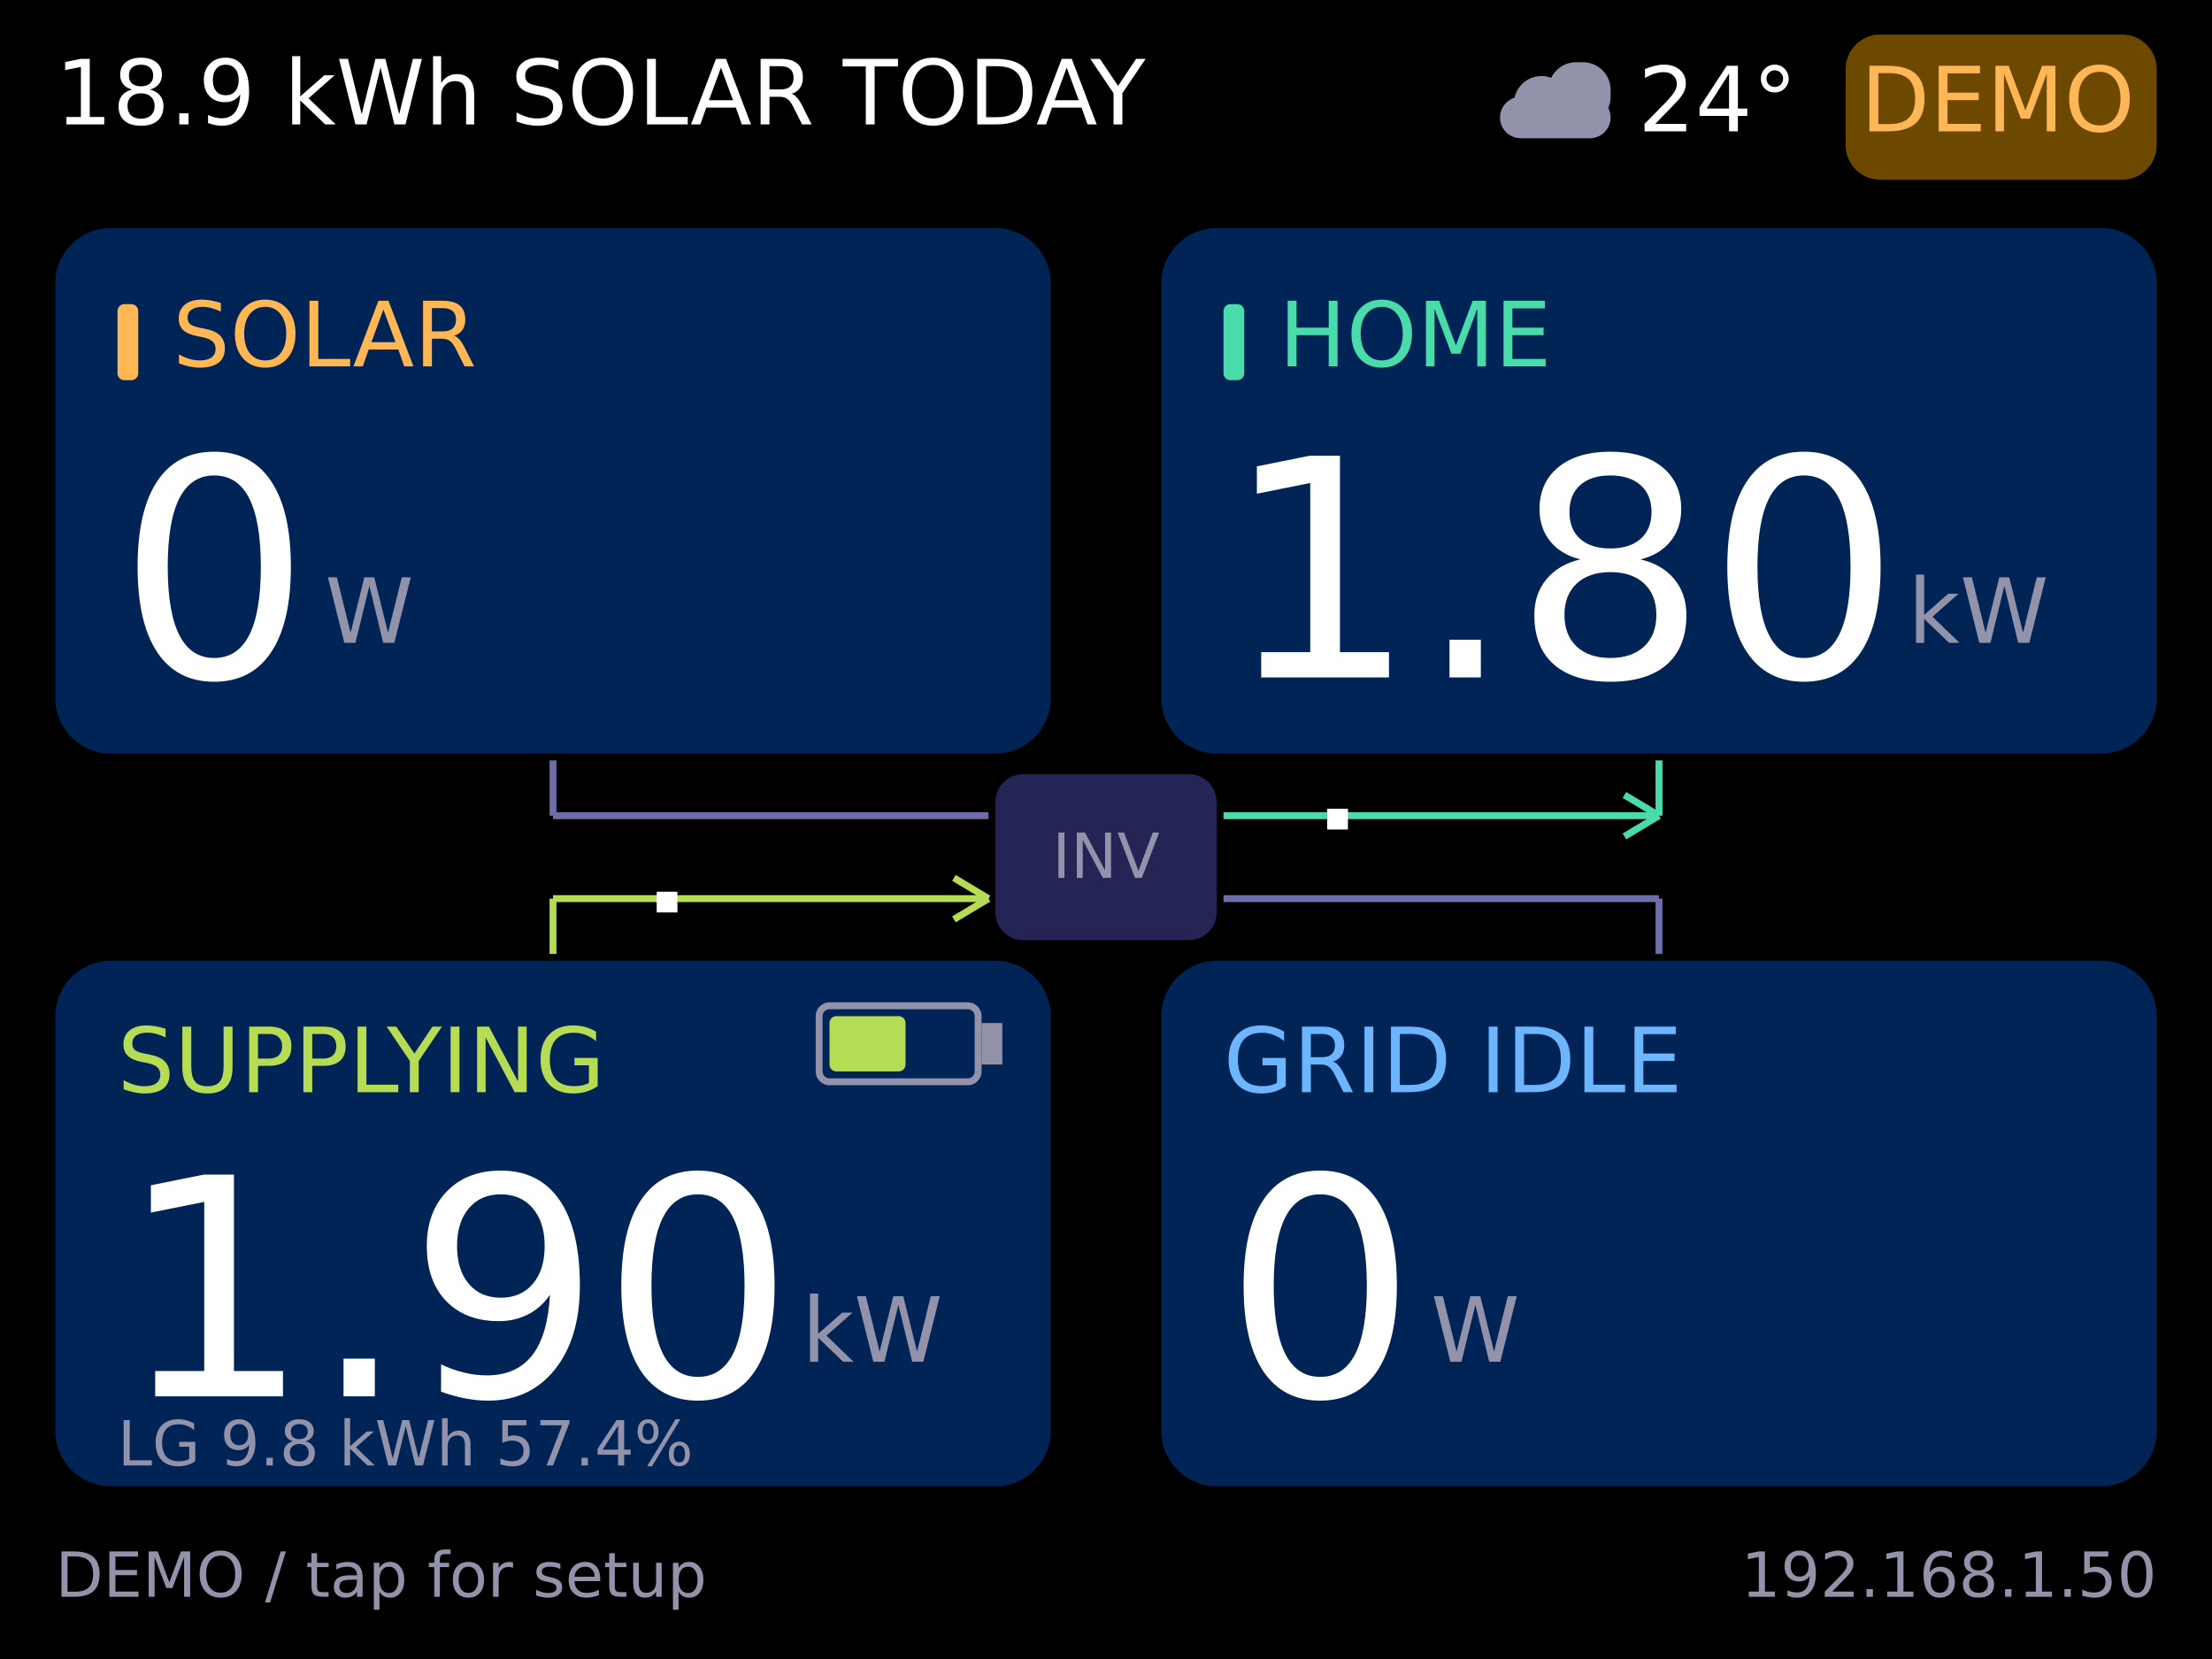
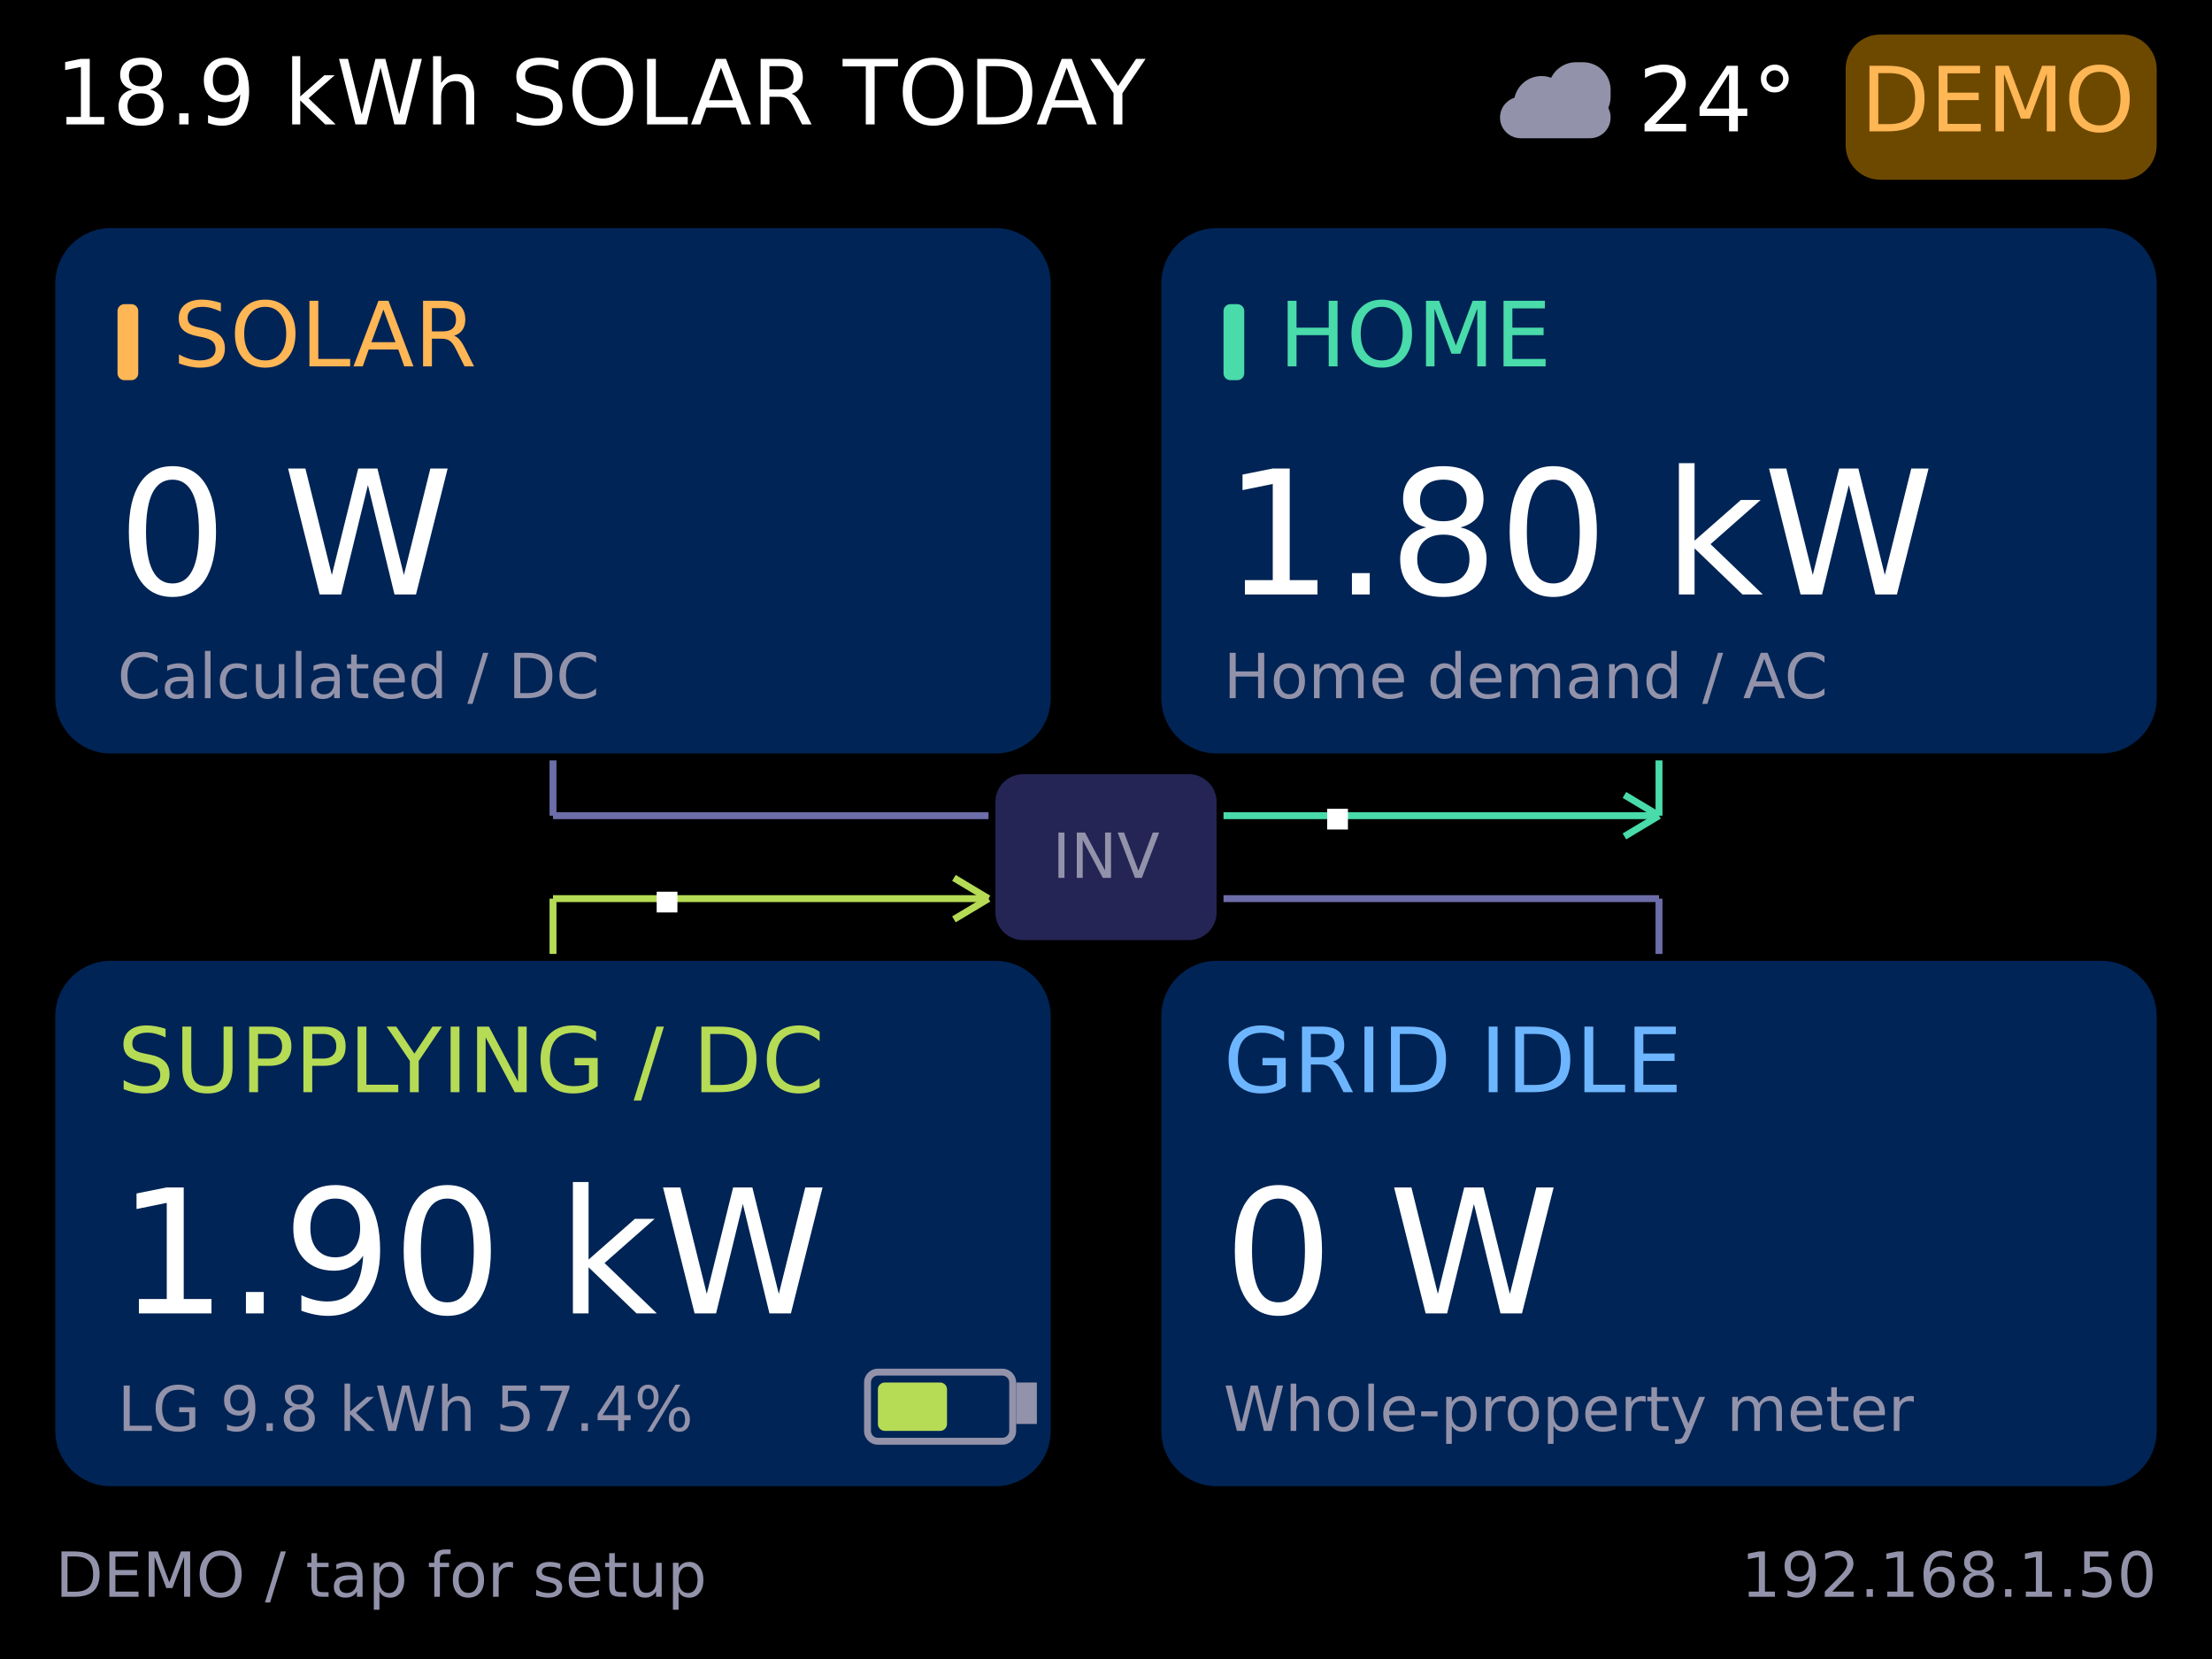
<svg xmlns="http://www.w3.org/2000/svg" width="960" height="720" viewBox="0 0 320 240">
  <style>text{font-family:DejaVu Sans,sans-serif}</style>
  <rect x="0" y="0" width="320" height="240" rx="0" fill="#000000" />
  <text x="8" y="18" font-size="13" text-anchor="start" fill="#ffffff">18.9 kWh SOLAR TODAY</text>
  <text x="260" y="19" font-size="13" text-anchor="end" fill="#ffffff">24°</text>
  <rect x="217" y="14" width="16" height="6" rx="3" fill="#9292aa" />
  <rect x="219" y="11" width="8" height="8" rx="4" fill="#9292aa" />
  <rect x="224" y="9" width="9" height="9" rx="4" fill="#9292aa" />
  <rect x="267" y="5" width="45" height="21" rx="5" fill="#6d4900" />
  <text x="289" y="19" font-size="13" text-anchor="middle" fill="#ffb655">DEMO</text>
  <rect x="8" y="33" width="144" height="76" rx="8" fill="#002455" />
  <rect x="168" y="33" width="144" height="76" rx="8" fill="#002455" />
  <rect x="8" y="139" width="144" height="76" rx="8" fill="#002455" />
  <rect x="168" y="139" width="144" height="76" rx="8" fill="#002455" />
  <rect x="17" y="44" width="3" height="11" rx="1" fill="#ffb655" />
  <text x="25" y="53" font-size="13" text-anchor="start" fill="#ffb655">SOLAR</text>
-   <text x="17" y="98" font-size="44" text-anchor="start" fill="#ffffff">0</text>
-   <text x="47" y="93" font-size="13" text-anchor="start" fill="#9292aa">W</text>
+   <text x="17" y="86" font-size="25" text-anchor="start" fill="#ffffff">0 W</text>
+   <text x="17" y="101" font-size="9" text-anchor="start" fill="#9292aa">Calculated / DC</text>
  <rect x="177" y="44" width="3" height="11" rx="1" fill="#49dbaa" />
  <text x="185" y="53" font-size="13" text-anchor="start" fill="#49dbaa">HOME</text>
-   <text x="177" y="98" font-size="44" text-anchor="start" fill="#ffffff">1.80</text>
-   <text x="276" y="93" font-size="13" text-anchor="start" fill="#9292aa">kW</text>
-   <text x="17" y="158" font-size="13" text-anchor="start" fill="#b6db55">SUPPLYING</text>
-   <text x="17" y="202" font-size="44" text-anchor="start" fill="#ffffff">1.90</text>
-   <text x="116" y="197" font-size="13" text-anchor="start" fill="#9292aa">kW</text>
-   <text x="17" y="212" font-size="9" text-anchor="start" fill="#9292aa">LG 9.8 kWh  57.4%</text>
-   <rect x="118" y="145" width="24" height="12" rx="2" fill="#9292aa" />
-   <rect x="142" y="148" width="3" height="6" rx="0" fill="#9292aa" />
-   <rect x="119" y="146" width="22" height="10" rx="1" fill="#002455" />
-   <rect x="120" y="147" width="11" height="8" rx="1" fill="#b6db55" />
+   <text x="177" y="86" font-size="25" text-anchor="start" fill="#ffffff">1.80 kW</text>
+   <text x="177" y="101" font-size="9" text-anchor="start" fill="#9292aa">Home demand / AC</text>
+   <text x="17" y="158" font-size="13" text-anchor="start" fill="#b6db55">SUPPLYING / DC</text>
+   <text x="17" y="190" font-size="25" text-anchor="start" fill="#ffffff">1.90 kW</text>
+   <text x="17" y="207" font-size="9" text-anchor="start" fill="#9292aa">LG 9.8 kWh  57.4%</text>
+   <rect x="125" y="198" width="22" height="11" rx="2" fill="#9292aa" />
+   <rect x="147" y="200" width="3" height="6" rx="0" fill="#9292aa" />
+   <rect x="126" y="199" width="20" height="9" rx="1" fill="#002455" />
+   <rect x="127" y="200" width="10" height="7" rx="1" fill="#b6db55" />
  <text x="177" y="158" font-size="13" text-anchor="start" fill="#6db6ff">GRID IDLE</text>
-   <text x="177" y="202" font-size="44" text-anchor="start" fill="#ffffff">0</text>
-   <text x="207" y="197" font-size="13" text-anchor="start" fill="#9292aa">W</text>
+   <text x="177" y="190" font-size="25" text-anchor="start" fill="#ffffff">0 W</text>
+   <text x="177" y="207" font-size="9" text-anchor="start" fill="#9292aa">Whole-property meter</text>
  <path d="M80 110 L80 118" fill="none" stroke="#6d6daa" />
  <path d="M80 118 L143 118" fill="none" stroke="#6d6daa" />
  <path d="M177 118 L240 118" fill="none" stroke="#49dbaa" />
  <path d="M240 118 L235 121" fill="none" stroke="#49dbaa" />
  <path d="M240 118 L235 115" fill="none" stroke="#49dbaa" />
  <rect x="192" y="117" width="3" height="3" rx="0" fill="#ffffff" />
  <path d="M240 118 L240 110" fill="none" stroke="#49dbaa" />
  <path d="M80 130 L80 138" fill="none" stroke="#b6db55" />
  <path d="M80 130 L143 130" fill="none" stroke="#b6db55" />
  <path d="M143 130 L138 133" fill="none" stroke="#b6db55" />
  <path d="M143 130 L138 127" fill="none" stroke="#b6db55" />
  <rect x="95" y="129" width="3" height="3" rx="0" fill="#ffffff" />
  <path d="M240 130 L240 138" fill="none" stroke="#6d6daa" />
  <path d="M240 130 L177 130" fill="none" stroke="#6d6daa" />
  <rect x="144" y="112" width="32" height="24" rx="4" fill="#242455" />
  <text x="160" y="127" font-size="9" text-anchor="middle" fill="#9292aa">INV</text>
  <text x="8" y="231" font-size="9" text-anchor="start" fill="#9292aa">DEMO / tap for setup</text>
  <text x="312" y="231" font-size="9" text-anchor="end" fill="#9292aa">192.168.1.50</text>
</svg>
